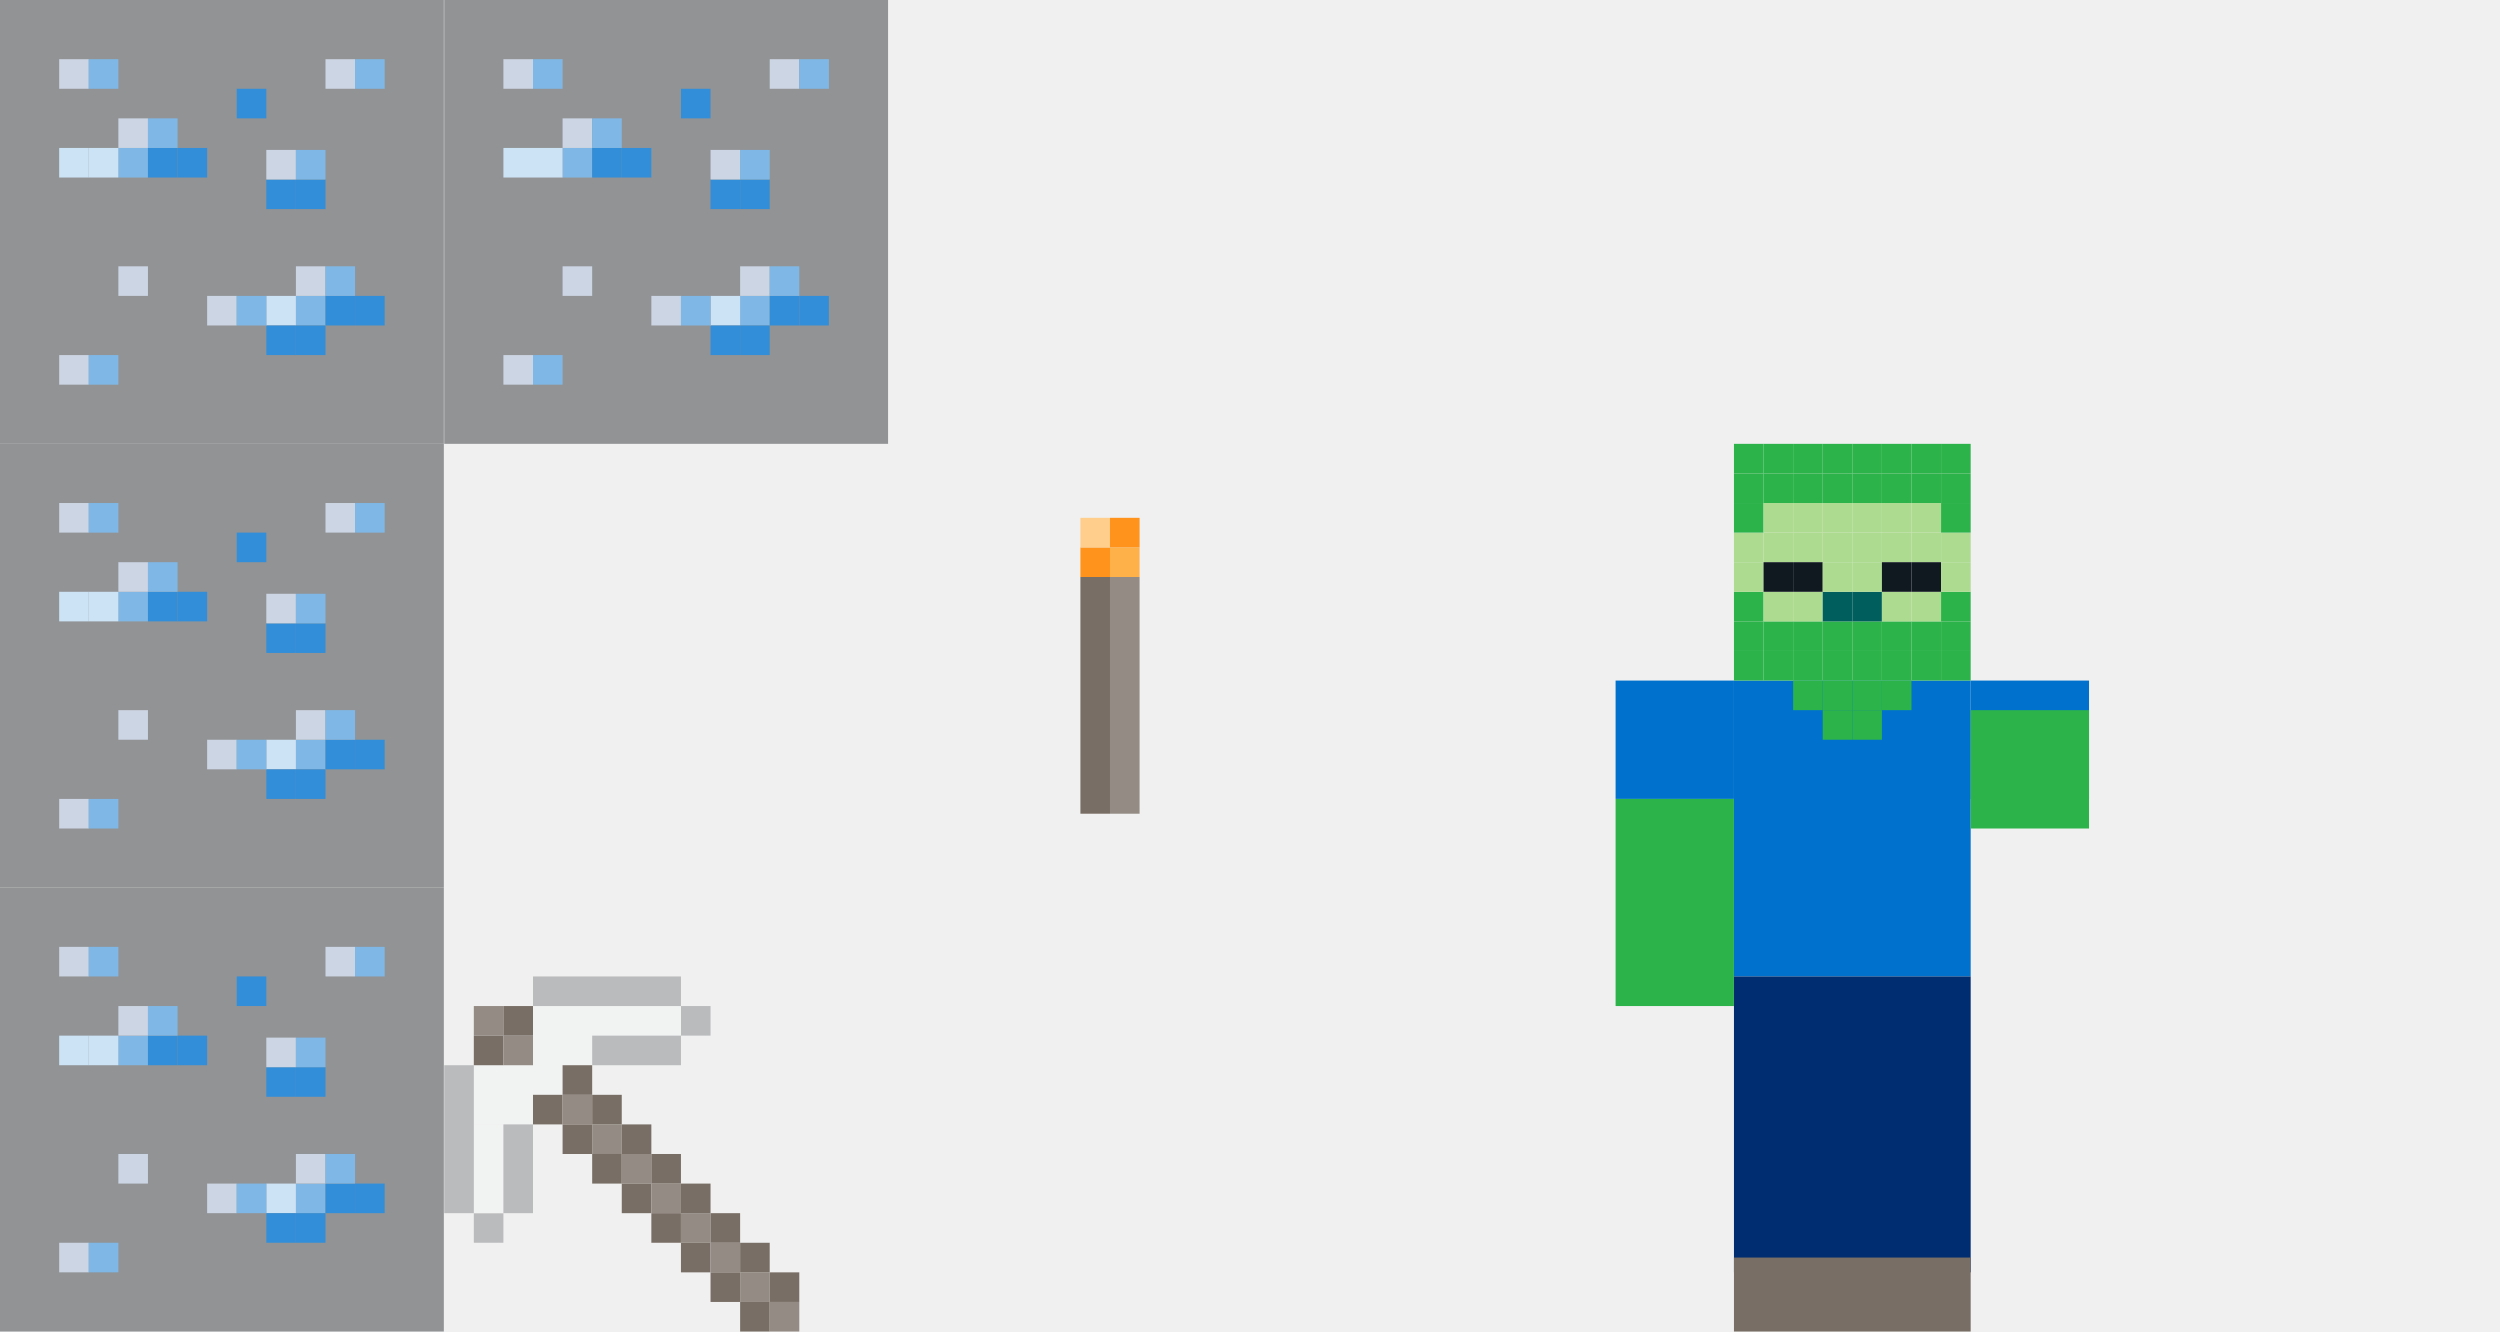
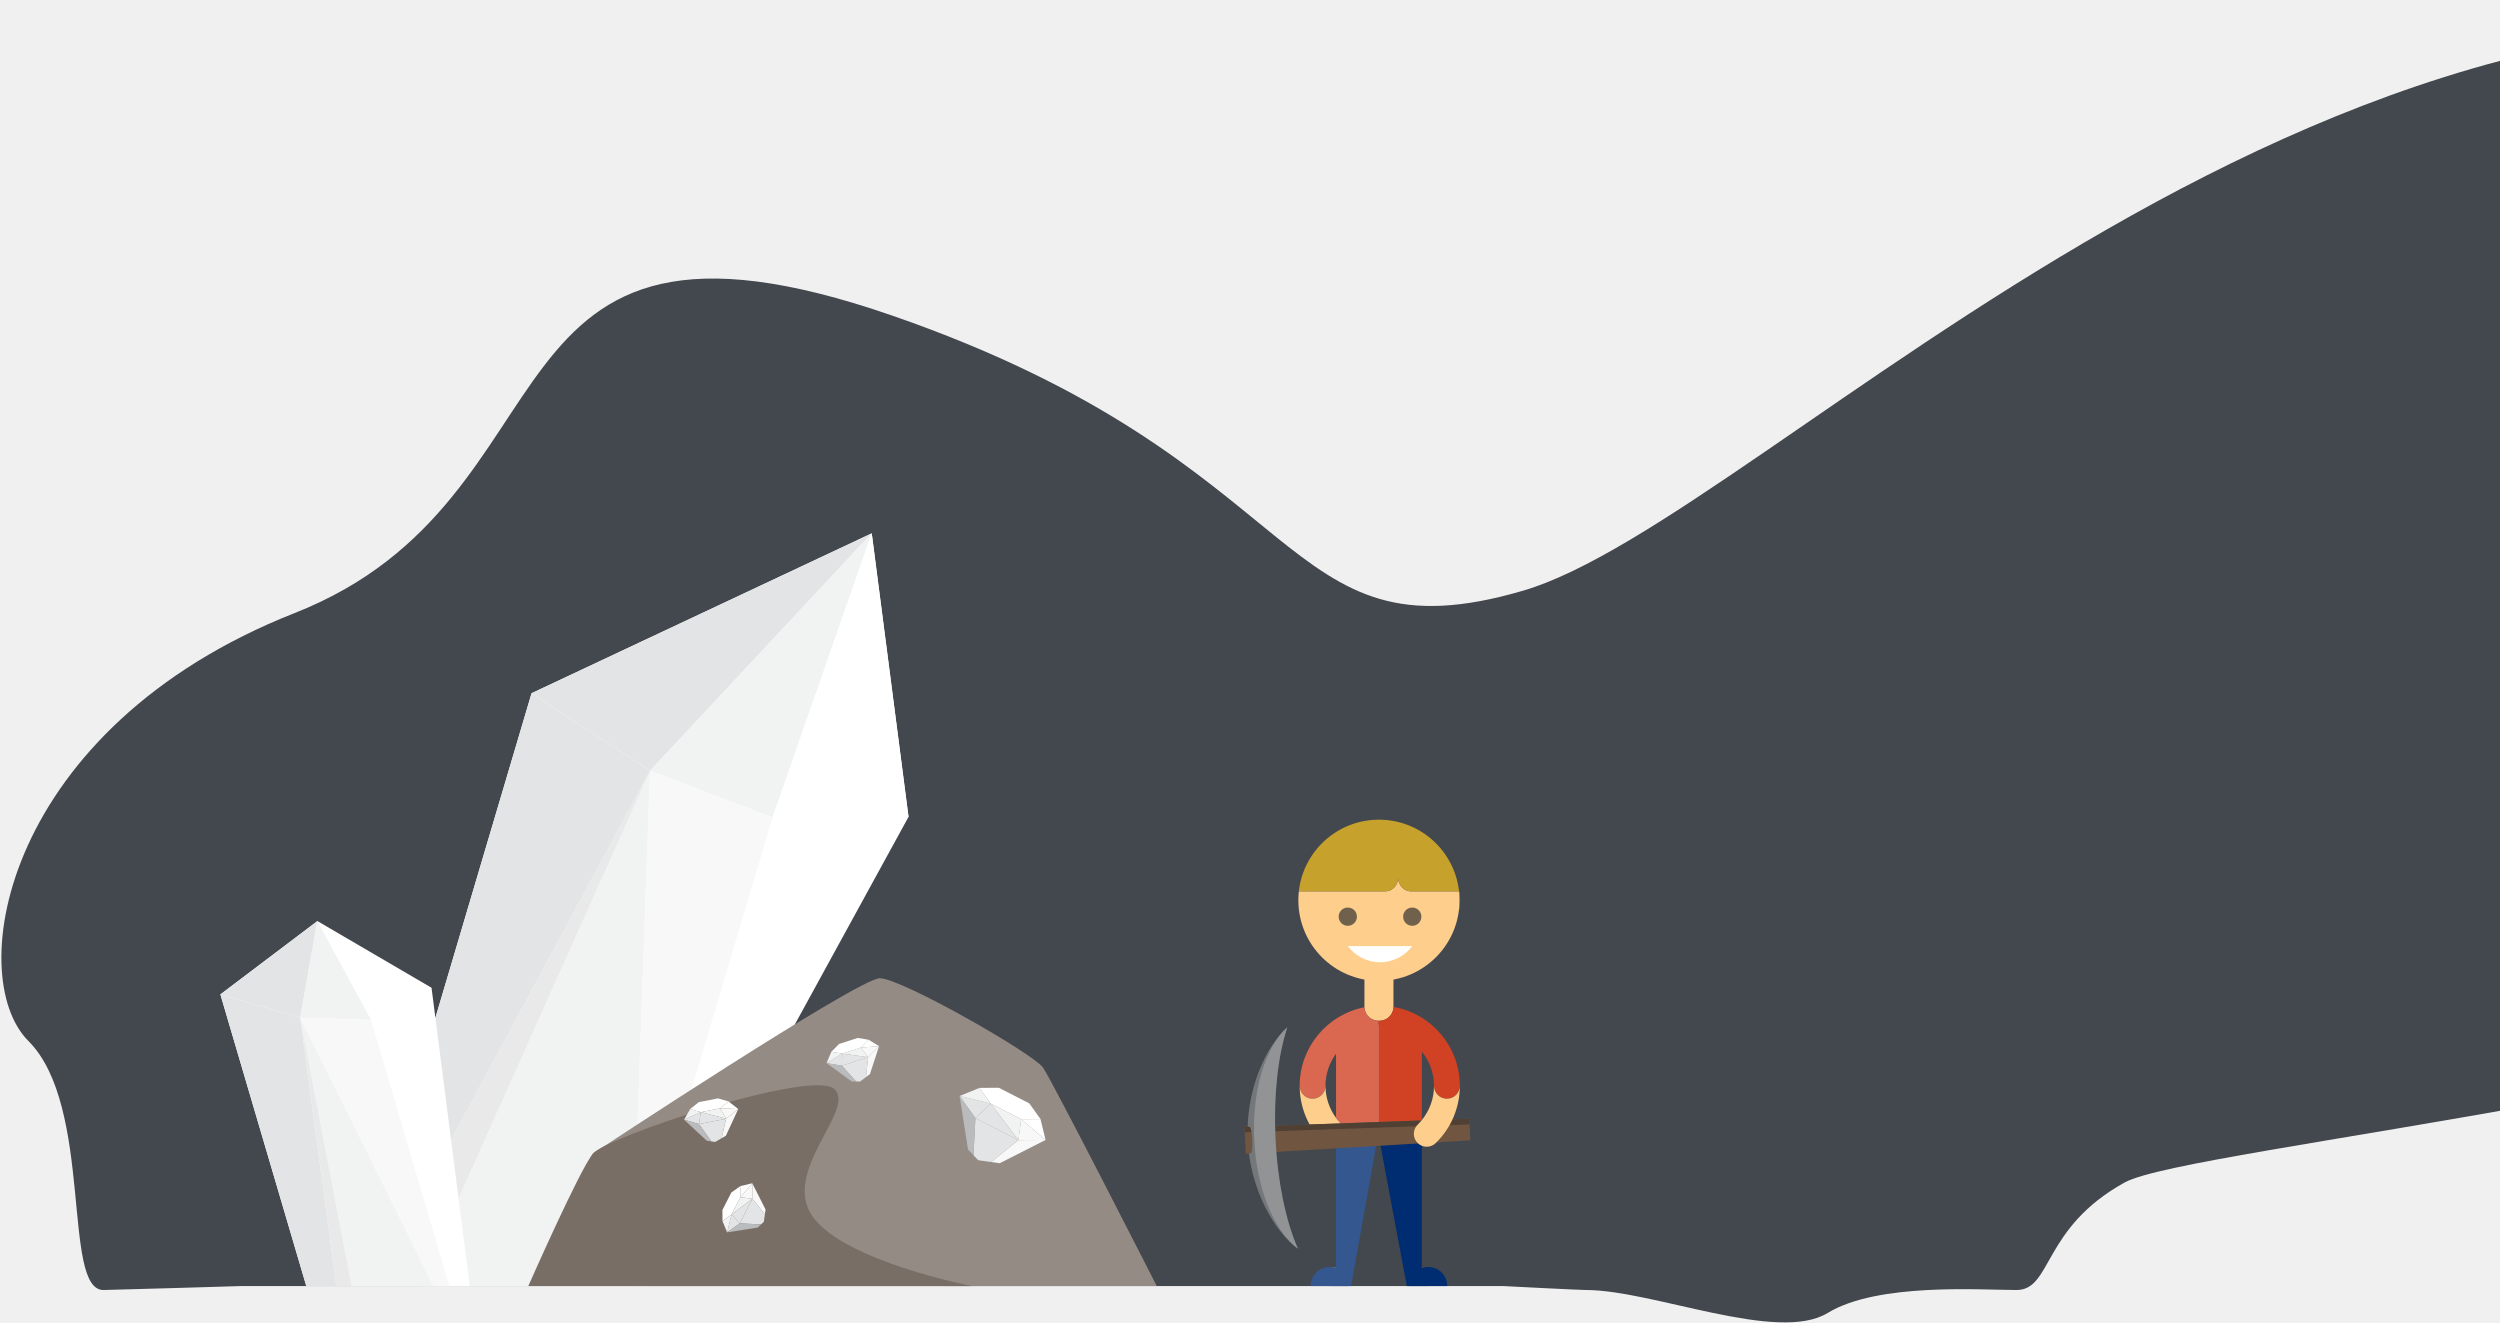
- <svg xmlns="http://www.w3.org/2000/svg" version="1.1" id="Layer_1" x="0px" y="0px" width="633.667px" height="337.5px" viewBox="0 0 633.667 337.5" enable-background="new 0 0 633.667 337.5" xml:space="preserve">
+ <svg xmlns="http://www.w3.org/2000/svg" version="1.1" id="Layer_1" x="0px" y="0px" width="900px" height="476.25px" viewBox="0 0 900 476.25" enable-background="new 0 0 900 476.25" xml:space="preserve">
  <g>
+     <path fill="#43484E" d="M1133.316,31.119c-15.85-2.51-32.77-6.117-50.908-10.991C842.387-44.369,637.234,186.669,548.234,212.669   s-74-46-226.867-99s-110.258,65.625-215.227,107S-13.316,351.22,10.234,374.771s12,89.633,27,89.633   c2.416,0,49.37-1.416,49.37-1.416h329.528h125.092c0,0,27.376,1.416,29.735,1.416c24,0,69,19.266,87,8.268s55.172-8.268,68-8.268   c12.826,0,9.193-22.351,39-38.758c22.76-12.529,258.486-34.749,368.357-87.739V31.119z" />
    <g>
-       <rect y="112.5" fill="#919395" width="112.5" height="112.5" />
-       <rect x="30" y="150" fill="#7FB8E6" width="7.5" height="7.5" />
-       <rect x="22.5" y="150" fill="#CCE3F5" width="7.5" height="7.5" />
-       <rect x="15" y="150" fill="#CCE3F5" width="7.5" height="7.5" />
-       <rect x="37.5" y="150" fill="#328ED8" width="7.5" height="7.5" />
-       <rect x="45" y="150" fill="#328ED8" width="7.5" height="7.5" />
-       <rect x="60" y="134.999" fill="#328ED8" width="7.5" height="7.5" />
-       <rect x="30" y="142.5" fill="#CCD5E3" width="7.5" height="7.5" />
-       <rect x="30" y="180" fill="#CCD5E3" width="7.5" height="7.5" />
-       <rect x="37.5" y="142.5" fill="#7FB8E6" width="7.5" height="7.5" />
-       <rect x="75" y="187.5" fill="#7FB8E6" width="7.5" height="7.5" />
-       <rect x="67.5" y="187.5" fill="#CCE3F5" width="7.5" height="7.5" />
-       <rect x="82.5" y="187.5" fill="#328ED8" width="7.5" height="7.5" />
-       <rect x="90" y="187.5" fill="#328ED8" width="7.5" height="7.5" />
-       <rect x="67.501" y="195" fill="#328ED8" width="7.5" height="7.5" />
-       <rect x="75.001" y="195" fill="#328ED8" width="7.5" height="7.5" />
-       <rect x="75" y="180" fill="#CCD5E3" width="7.5" height="7.5" />
-       <rect x="82.5" y="180" fill="#7FB8E6" width="7.5" height="7.5" />
-       <rect x="52.5" y="187.5" fill="#CCD5E3" width="7.5" height="7.5" />
-       <rect x="60" y="187.5" fill="#7FB8E6" width="7.5" height="7.5" />
      <g>
-         <rect x="67.5" y="158" fill="#328ED8" width="7.5" height="7.5" />
-         <rect x="75" y="158" fill="#328ED8" width="7.5" height="7.5" />
+         <g>
+           <polygon fill="#002D72" points="511.867,408.183 511.867,462.987 506.453,462.987 496.189,408.183     " />
+         </g>
+         <g>
+           <polygon fill="#33578E" points="480.973,408.183 480.973,462.987 486.389,462.987 496.189,408.183     " />
+         </g>
      </g>
      <g>
-         <rect x="67.5" y="150.5" fill="#CCD5E3" width="7.5" height="7.5" />
-         <rect x="75" y="150.5" fill="#7FB8E6" width="7.5" height="7.5" />
+         <path fill="#FDCE8C" d="M525.253,320.877h-0.785h-14.313h-2.323c-2.447,0-4.414-2.32-4.49-4.642h-0.014     c-0.076,2.321-2.04,4.642-4.485,4.642h-4.164h-27.091c-0.116,1.059-0.181,2.133-0.181,3.224     c0,16.024,12.991,29.015,29.013,29.015c16.024,0,29.015-12.99,29.015-29.015c0-1.329-0.056-2.443-0.121-3.224H525.253z" />
      </g>
-       <rect x="15" y="127.499" fill="#CCD5E3" width="7.5" height="7.5" />
-       <rect x="22.5" y="127.499" fill="#7FB8E6" width="7.5" height="7.5" />
-       <rect x="15" y="202.5" fill="#CCD5E3" width="7.5" height="7.5" />
-       <rect x="22.5" y="202.5" fill="#7FB8E6" width="7.5" height="7.5" />
      <g>
-         <rect x="82.5" y="127.499" fill="#CCD5E3" width="7.5" height="7.5" />
-         <rect x="90" y="127.499" fill="#7FB8E6" width="7.5" height="7.5" />
+         <g>
+           <path fill="#C6A22D" d="M494.679,320.877h4.164c2.445,0,4.41-2.32,4.485-4.642h0.014c0.076,2.321,2.043,4.642,4.49,4.642h2.323      h14.313h0.785h0.002c-1.604-14.508-13.898-25.791-28.835-25.791c-16.022,0-29.013,12.99-29.013,29.015      c0-1.091,0.065-2.165,0.181-3.224H494.679z" />
+         </g>
+         <g>
+           <path fill="#ADDC91" d="M525.255,327.324h0.059c0.064-0.78,0.121-1.895,0.121-3.224      C525.435,325.191,525.372,326.266,525.255,327.324z" />
+         </g>
      </g>
+       <g>
+         <path fill="#FFFFFF" d="M485.202,340.607c2.646,3.481,6.859,5.804,11.605,5.804c4.748,0,8.961-2.322,11.607-5.804H485.202z" />
+       </g>
+       <g opacity="0.6">
+         <circle fill="#111921" cx="508.414" cy="330" r="3.288" />
+       </g>
+       <g opacity="0.6">
+         <circle fill="#111921" cx="485.203" cy="330" r="3.288" />
+       </g>
+       <g>
+         <path fill="#FDCE8C" d="M496.42,367.493c2.685,0,4.893-1.829,5.224-4.56v-11.495h-10.446v11.493     C491.529,365.664,493.737,367.493,496.42,367.493z" />
+       </g>
+       <path fill="#D14124" d="M501.644,362.498v0.436c-0.331,2.73-2.539,4.56-5.224,4.56c-0.076,0-0.155-0.003-0.23-0.006v3.847    c0.076,0.009,0.154,0.017,0.23,0.02v36.829h12.556c0-1.207,0.463-2.412,1.394-3.322c0.535-0.522,1.032-1.074,1.497-1.644v-24.621    c2.734,3.361,4.377,7.643,4.377,12.303c0,2.565,2.081,4.646,4.646,4.646c2.564,0,4.646-2.081,4.646-4.646    C525.536,376.687,515.196,364.844,501.644,362.498z" />
+       <path fill="#DA6750" d="M496.189,368.863v-1.38c-2.578-0.103-4.669-1.898-4.992-4.552v-0.327    c-13.266,2.579-23.312,14.284-23.312,28.294c0,2.565,2.081,4.646,4.645,4.646c2.566,0,4.647-2.081,4.647-4.646    c0-4.321,1.412-8.317,3.794-11.554v23.13c0.588,0.796,1.24,1.553,1.956,2.265c0.949,0.945,1.4,2.2,1.358,3.443h12.133v-39.319    H496.189z" />
+       <path fill="#FDCE8C" d="M484.238,407.438c-0.01-0.072-0.009-0.146-0.021-0.219c-0.04-0.227-0.109-0.447-0.182-0.667    c-0.025-0.075-0.039-0.153-0.068-0.228c-0.085-0.216-0.201-0.422-0.319-0.626c-0.04-0.069-0.067-0.144-0.111-0.21    c-0.173-0.265-0.375-0.517-0.608-0.749c-0.422-0.419-0.814-0.858-1.191-1.308c-0.111-0.134-0.216-0.271-0.324-0.406    c-0.146-0.184-0.301-0.362-0.44-0.551v-0.04c-2.451-3.329-3.794-7.323-3.794-11.536c0,2.565-2.081,4.646-4.647,4.646    c-2.564,0-4.645-2.081-4.645-4.646c0,7.722,3.014,14.975,8.484,20.424c0.906,0.902,2.092,1.354,3.277,1.354    c1.192,0,2.385-0.455,3.294-1.366c0.875-0.88,1.315-2.021,1.342-3.171C484.29,407.904,484.267,407.67,484.238,407.438z" />
+       <rect x="511.867" y="456.113" fill="#544741" width="2.291" height="6.874" />
+       <path fill="#002D72" d="M521.032,462.987c0-3.796-3.078-6.874-6.874-6.874c-3.797,0-6.873,3.078-6.873,6.874" />
+       <rect x="478.682" y="456.113" fill="#746458" width="2.291" height="6.874" />
+       <path fill="#33578E" d="M471.808,462.987c0-3.796,3.078-6.874,6.874-6.874c3.797,0,6.874,3.078,6.874,6.874" />
+       <g>
+         <path fill="#75787B" d="M457.792,410.043c-0.752-15.654,2.318-29.967,5.604-40.192c-7.786,7.021-15.065,22.743-14.208,40.606     c0.857,17.861,9.608,32.813,18.032,39.057C462.97,439.651,458.543,425.699,457.792,410.043z" />
+         <polygon fill="#705641" points="448.484,415.332 448.02,405.668 528.942,402.725 529.317,410.518    " />
+         <polygon fill="#4F4033" points="448.114,407.637 448.02,405.668 528.942,402.725 529.042,404.788    " />
+         <path fill="#75787B" d="M449.784,405.585c0.461-0.022,0.941,2.123,1.07,4.792c0.127,2.668-0.144,4.85-0.605,4.872l0.027,0.585     l2.084-0.102l-0.513-10.678l-2.084,0.102L449.784,405.585z" />
+         <path fill="#919395" d="M459.194,409.977c-0.752-15.656,0.916-29.9,4.201-40.126c-7.786,7.021-12.728,22.63-11.87,40.494     c0.856,17.861,7.27,32.926,15.693,39.169C462.97,439.651,459.946,425.631,459.194,409.977z" />
+       </g>
+       <path fill="#FDCE8C" d="M520.89,395.545c-2.566,0-4.646-2.081-4.646-4.646c0,4.548-1.546,8.84-4.377,12.309v0.01    c-0.014,0.017-0.03,0.031-0.044,0.049c-0.454,0.552-0.934,1.088-1.453,1.595c-0.231,0.227-0.434,0.472-0.607,0.729    c-0.034,0.051-0.053,0.106-0.084,0.157c-0.132,0.214-0.258,0.431-0.352,0.658c-0.018,0.042-0.024,0.088-0.041,0.132    c-0.091,0.242-0.172,0.487-0.221,0.739c-0.008,0.038-0.006,0.076-0.012,0.114c-0.044,0.259-0.075,0.52-0.076,0.781    c-0.002,1.176,0.435,2.353,1.321,3.259c0.908,0.931,2.114,1.397,3.32,1.397c1.173,0,2.345-0.441,3.249-1.325    c5.589-5.468,8.668-12.786,8.668-20.604C525.536,393.464,523.455,395.545,520.89,395.545z" />
    </g>
    <g>
-       <rect y="225" fill="#919395" width="112.5" height="112.498" />
-       <rect x="30" y="262.5" fill="#7FB8E6" width="7.5" height="7.5" />
-       <rect x="22.5" y="262.5" fill="#CCE3F5" width="7.5" height="7.5" />
-       <rect x="15" y="262.5" fill="#CCE3F5" width="7.5" height="7.5" />
-       <rect x="37.5" y="262.5" fill="#328ED8" width="7.5" height="7.5" />
-       <rect x="45" y="262.5" fill="#328ED8" width="7.5" height="7.5" />
-       <rect x="60" y="247.498" fill="#328ED8" width="7.5" height="7.5" />
-       <rect x="30" y="255" fill="#CCD5E3" width="7.5" height="7.5" />
-       <rect x="30" y="292.498" fill="#CCD5E3" width="7.5" height="7.5" />
-       <rect x="37.5" y="255" fill="#7FB8E6" width="7.5" height="7.5" />
-       <rect x="75" y="299.998" fill="#7FB8E6" width="7.5" height="7.5" />
-       <rect x="67.5" y="299.998" fill="#CCE3F5" width="7.5" height="7.5" />
-       <rect x="82.5" y="299.998" fill="#328ED8" width="7.5" height="7.5" />
-       <rect x="90" y="299.998" fill="#328ED8" width="7.5" height="7.5" />
-       <rect x="67.501" y="307.498" fill="#328ED8" width="7.5" height="7.5" />
-       <rect x="75.001" y="307.498" fill="#328ED8" width="7.5" height="7.5" />
-       <rect x="75" y="292.498" fill="#CCD5E3" width="7.5" height="7.5" />
-       <rect x="82.5" y="292.498" fill="#7FB8E6" width="7.5" height="7.5" />
-       <rect x="52.5" y="299.998" fill="#CCD5E3" width="7.5" height="7.5" />
-       <rect x="60" y="299.998" fill="#7FB8E6" width="7.5" height="7.5" />
      <g>
-         <rect x="67.5" y="270.5" fill="#328ED8" width="7.5" height="7.5" />
-         <rect x="75" y="270.5" fill="#328ED8" width="7.5" height="7.5" />
+         <polygon fill="#FFFFFF" points="234.555,462.987 327.068,294.069 313.826,192.003 191.364,249.562 128.127,462.987    " />
+         <polygon fill="#E3E4E5" points="191.364,249.562 234.02,277.488 313.826,192.003    " />
+         <polygon fill="#F1F2F2" points="234.02,277.488 278.134,294.281 313.826,192.003    " />
+         <polygon fill="#FFFFFF" points="327.068,294.069 278.134,294.281 313.826,192.003    " />
+         <polygon fill="#F1F2F2" points="227.444,462.987 234.02,277.488 150.962,462.987    " />
+         <polygon opacity="0.8" fill="#E3E4E5" points="150.962,462.987 234.02,277.488 134.055,462.987    " />
+         <polygon fill="#F8F8F8" points="227.823,462.987 278.134,294.281 234.02,277.488 227.444,462.987    " />
+         <polygon fill="#E3E4E5" points="134.055,462.987 234.02,277.488 191.364,249.562 128.127,462.987    " />
      </g>
      <g>
-         <rect x="67.5" y="263" fill="#CCD5E3" width="7.5" height="7.5" />
-         <rect x="75" y="263" fill="#7FB8E6" width="7.5" height="7.5" />
-       </g>
-       <rect x="15" y="239.998" fill="#CCD5E3" width="7.5" height="7.5" />
-       <rect x="22.5" y="239.998" fill="#7FB8E6" width="7.5" height="7.5" />
-       <rect x="15" y="314.998" fill="#CCD5E3" width="7.5" height="7.5" />
-       <rect x="22.5" y="314.998" fill="#7FB8E6" width="7.5" height="7.5" />
-       <g>
-         <rect x="82.5" y="239.998" fill="#CCD5E3" width="7.5" height="7.5" />
-         <rect x="90" y="239.998" fill="#7FB8E6" width="7.5" height="7.5" />
-       </g>
-     </g>
-     <g>
-       <rect x="112.597" fill="#919395" width="112.5" height="112.5" />
-       <rect x="142.597" y="37.5" fill="#7FB8E6" width="7.5" height="7.5" />
-       <rect x="135.097" y="37.5" fill="#CCE3F5" width="7.5" height="7.5" />
-       <rect x="127.597" y="37.5" fill="#CCE3F5" width="7.5" height="7.5" />
-       <rect x="150.097" y="37.5" fill="#328ED8" width="7.5" height="7.5" />
-       <rect x="157.597" y="37.5" fill="#328ED8" width="7.5" height="7.5" />
-       <rect x="172.597" y="22.5" fill="#328ED8" width="7.5" height="7.5" />
-       <rect x="142.597" y="30" fill="#CCD5E3" width="7.5" height="7.5" />
-       <rect x="142.597" y="67.5" fill="#CCD5E3" width="7.5" height="7.5" />
-       <rect x="150.097" y="30" fill="#7FB8E6" width="7.5" height="7.5" />
-       <rect x="187.597" y="75" fill="#7FB8E6" width="7.5" height="7.5" />
-       <rect x="180.097" y="75" fill="#CCE3F5" width="7.5" height="7.5" />
-       <rect x="195.097" y="75" fill="#328ED8" width="7.5" height="7.5" />
-       <rect x="202.597" y="75" fill="#328ED8" width="7.5" height="7.5" />
-       <rect x="180.098" y="82.5" fill="#328ED8" width="7.5" height="7.5" />
-       <rect x="187.598" y="82.5" fill="#328ED8" width="7.5" height="7.5" />
-       <rect x="187.597" y="67.5" fill="#CCD5E3" width="7.5" height="7.5" />
-       <rect x="195.097" y="67.5" fill="#7FB8E6" width="7.5" height="7.5" />
-       <rect x="165.097" y="75" fill="#CCD5E3" width="7.5" height="7.5" />
-       <rect x="172.597" y="75" fill="#7FB8E6" width="7.5" height="7.5" />
-       <g>
-         <rect x="180.097" y="45.5" fill="#328ED8" width="7.5" height="7.5" />
-         <rect x="187.597" y="45.5" fill="#328ED8" width="7.5" height="7.5" />
+         <g>
+           <path fill="#948B84" d="M416.438,462.987c0,0-37.526-73.672-40.94-78.636c-3.414-4.964-51.032-32.212-58.782-32.178      s-103.247,63.103-103.247,63.103l-21.17,47.267l152.474,0.444H416.438z" />
+           <path fill="#796E65" d="M292.438,437.784c-11.171-16.252,15.9-38.42,7.91-45.735c-7.991-7.314-81.925,17.157-86.879,23.228      c-4.954,6.072-23.28,47.711-23.28,47.711h159.719C349.907,462.987,303.609,454.035,292.438,437.784z" />
+         </g>
+         <g>
+           <polygon fill="#FFFFFF" points="367.635,402.919 374.584,402.878 370.553,397.217 359.574,391.598 352.625,391.639       356.655,397.3     " />
+           <polygon fill="#FFFFFF" points="376.401,410.392 374.584,402.878 367.635,402.919     " />
+           <polygon fill="#F8F8F8" points="366.612,410.449 376.401,410.392 367.635,402.919     " />
+           <polygon fill="#F1F2F2" points="356.656,397.299 366.612,410.449 367.635,402.919     " />
+           <polygon fill="#E3E4E5" points="351.146,402.532 366.612,410.449 356.656,397.299     " />
+           <polygon fill="#E3E4E5" points="356.656,397.299 345.468,394.558 351.146,402.532     " />
+           <polygon fill="#F1F2F2" points="352.625,391.639 345.468,394.558 356.656,397.299     " />
+           <polygon fill="#F8F8F8" points="356.803,418.327 366.612,410.449 376.401,410.392 359.896,418.761     " />
+           <polygon fill="#E3E4E5" points="352.145,417.674 350.451,415.878 351.146,402.532 366.612,410.449 356.803,418.327     " />
+           <polygon fill="#BABBBD" points="348.479,413.787 345.468,394.558 351.146,402.532 350.451,415.878     " />
+         </g>
+         <g>
+           <polygon fill="#FFFFFF" points="309.904,377.142 312.697,374.316 308.779,373.657 302.069,375.823 299.276,378.649       303.193,379.308     " />
+           <polygon fill="#FFFFFF" points="316.468,376.619 312.697,374.316 309.904,377.142     " />
+           <polygon fill="#F8F8F8" points="312.534,380.598 316.468,376.619 309.904,377.142     " />
+           <polygon fill="#F1F2F2" points="303.194,379.308 312.534,380.598 309.904,377.142     " />
+           <polygon fill="#E3E4E5" points="303.083,383.65 312.534,380.598 303.194,379.308     " />
+           <polygon fill="#E3E4E5" points="303.194,379.308 297.564,382.724 303.083,383.65     " />
+           <polygon fill="#F1F2F2" points="299.276,378.649 297.564,382.724 303.194,379.308     " />
+           <polygon fill="#F8F8F8" points="311.755,387.748 312.534,380.598 316.468,376.619 313.179,386.673     " />
+           <polygon fill="#E3E4E5" points="309.606,389.367 308.197,389.325 303.083,383.65 312.534,380.598 311.755,387.748     " />
+           <polygon fill="#BABBBD" points="306.554,389.278 297.564,382.724 303.083,383.65 308.197,389.325     " />
+         </g>
+         <g>
+           <polygon fill="#FFFFFF" points="259.188,399.006 262.296,396.528 258.482,395.413 251.564,396.773 248.458,399.25       252.27,400.366     " />
+           <polygon fill="#FFFFFF" points="265.769,399.261 262.296,396.528 259.188,399.006     " />
+           <polygon fill="#F8F8F8" points="261.394,402.747 265.769,399.261 259.188,399.006     " />
+           <polygon fill="#F1F2F2" points="252.271,400.365 261.394,402.747 259.188,399.006     " />
+           <polygon fill="#E3E4E5" points="251.649,404.665 261.394,402.747 252.271,400.365     " />
+           <polygon fill="#E3E4E5" points="252.271,400.365 246.278,403.095 251.649,404.665     " />
+           <polygon fill="#F1F2F2" points="248.458,399.25 246.278,403.095 252.271,400.365     " />
+           <polygon fill="#F8F8F8" points="259.777,409.757 261.394,402.747 265.769,399.261 261.318,408.856     " />
+           <polygon fill="#E3E4E5" points="257.454,411.11 256.058,410.903 251.649,404.665 261.394,402.747 259.777,409.757     " />
+           <polygon fill="#BABBBD" points="254.433,410.663 246.278,403.095 251.649,404.665 256.058,410.903     " />
+         </g>
+         <g>
+           <polygon fill="#FFFFFF" points="266.543,430.978 266.521,427.004 263.284,429.309 260.07,435.585 260.094,439.558       263.33,437.253     " />
+           <polygon fill="#FFFFFF" points="270.815,425.967 266.521,427.004 266.543,430.978     " />
+           <polygon fill="#F8F8F8" points="270.846,431.561 270.815,425.967 266.543,430.978     " />
+           <polygon fill="#F1F2F2" points="263.33,437.253 270.846,431.561 266.543,430.978     " />
+           <polygon fill="#E3E4E5" points="266.322,440.402 270.846,431.561 263.33,437.253     " />
+           <polygon fill="#E3E4E5" points="263.33,437.253 261.765,443.648 266.322,440.402     " />
+           <polygon fill="#F1F2F2" points="260.094,439.558 261.765,443.648 263.33,437.253     " />
+           <polygon fill="#F8F8F8" points="275.353,437.169 270.846,431.561 270.815,425.967 275.599,435.401     " />
+           <polygon fill="#E3E4E5" points="274.978,439.831 273.951,440.799 266.322,440.402 270.846,431.561 275.353,437.169     " />
+           <polygon fill="#BABBBD" points="272.757,441.927 261.765,443.648 266.322,440.402 273.951,440.799     " />
+         </g>
      </g>
      <g>
-         <rect x="180.097" y="38" fill="#CCD5E3" width="7.5" height="7.5" />
-         <rect x="187.597" y="38" fill="#7FB8E6" width="7.5" height="7.5" />
-       </g>
-       <rect x="127.597" y="15" fill="#CCD5E3" width="7.5" height="7.5" />
-       <rect x="135.097" y="15" fill="#7FB8E6" width="7.5" height="7.5" />
-       <rect x="127.597" y="90" fill="#CCD5E3" width="7.5" height="7.5" />
-       <rect x="135.097" y="90" fill="#7FB8E6" width="7.5" height="7.5" />
-       <g>
-         <rect x="195.097" y="15" fill="#CCD5E3" width="7.5" height="7.5" />
-         <rect x="202.597" y="15" fill="#7FB8E6" width="7.5" height="7.5" />
-       </g>
-     </g>
-     <g>
-       <rect fill="#919395" width="112.5" height="112.5" />
-       <rect x="30" y="37.5" fill="#7FB8E6" width="7.5" height="7.5" />
-       <rect x="22.5" y="37.5" fill="#CCE3F5" width="7.5" height="7.5" />
-       <rect x="15" y="37.5" fill="#CCE3F5" width="7.5" height="7.5" />
-       <rect x="37.5" y="37.5" fill="#328ED8" width="7.5" height="7.5" />
-       <rect x="45" y="37.5" fill="#328ED8" width="7.5" height="7.5" />
-       <rect x="60" y="22.5" fill="#328ED8" width="7.5" height="7.5" />
-       <rect x="30" y="30" fill="#CCD5E3" width="7.5" height="7.5" />
-       <rect x="30" y="67.5" fill="#CCD5E3" width="7.5" height="7.5" />
-       <rect x="37.5" y="30" fill="#7FB8E6" width="7.5" height="7.5" />
-       <rect x="75" y="75" fill="#7FB8E6" width="7.5" height="7.5" />
-       <rect x="67.5" y="75" fill="#CCE3F5" width="7.5" height="7.5" />
-       <rect x="82.5" y="75" fill="#328ED8" width="7.5" height="7.5" />
-       <rect x="90" y="75" fill="#328ED8" width="7.5" height="7.5" />
-       <rect x="67.501" y="82.5" fill="#328ED8" width="7.5" height="7.5" />
-       <rect x="75.001" y="82.5" fill="#328ED8" width="7.5" height="7.5" />
-       <rect x="75" y="67.5" fill="#CCD5E3" width="7.5" height="7.5" />
-       <rect x="82.5" y="67.5" fill="#7FB8E6" width="7.5" height="7.5" />
-       <rect x="52.5" y="75" fill="#CCD5E3" width="7.5" height="7.5" />
-       <rect x="60" y="75" fill="#7FB8E6" width="7.5" height="7.5" />
-       <g>
-         <rect x="67.5" y="45.5" fill="#328ED8" width="7.5" height="7.5" />
-         <rect x="75" y="45.5" fill="#328ED8" width="7.5" height="7.5" />
-       </g>
-       <g>
-         <rect x="67.5" y="38" fill="#CCD5E3" width="7.5" height="7.5" />
-         <rect x="75" y="38" fill="#7FB8E6" width="7.5" height="7.5" />
-       </g>
-       <rect x="15" y="15" fill="#CCD5E3" width="7.5" height="7.5" />
-       <rect x="22.5" y="15" fill="#7FB8E6" width="7.5" height="7.5" />
-       <rect x="15" y="90" fill="#CCD5E3" width="7.5" height="7.5" />
-       <rect x="22.5" y="90" fill="#7FB8E6" width="7.5" height="7.5" />
-       <g>
-         <rect x="82.5" y="15" fill="#CCD5E3" width="7.5" height="7.5" />
-         <rect x="90" y="15" fill="#7FB8E6" width="7.5" height="7.5" />
-       </g>
-     </g>
-     <g>
-       <rect x="273.847" y="146.249" fill="#796E65" width="7.5" height="60.001" />
-       <rect x="281.347" y="146.249" fill="#948B84" width="7.5" height="60.001" />
-       <g>
-         <rect x="273.847" y="138.749" fill="#FF931B" width="7.5" height="7.5" />
-         <rect x="281.347" y="138.749" fill="#FFB149" width="7.5" height="7.5" />
-         <rect x="273.847" y="131.249" fill="#FFCE8D" width="7.5" height="7.5" />
-         <rect x="281.347" y="131.249" fill="#FF931B" width="7.5" height="7.5" />
+         <polygon fill="#FFFFFF" points="169.13,462.987 155.351,355.595 114.266,331.582 79.337,357.987 110.263,462.987    " />
+         <polygon fill="#E3E4E5" points="79.337,357.987 108.058,366.399 114.266,331.582    " />
+         <polygon fill="#F1F2F2" points="108.058,366.399 133.572,367.147 114.266,331.582    " />
+         <polygon fill="#F1F2F2" points="156.161,462.987 108.058,366.399 126.612,462.987    " />
+         <polygon fill="#F8F8F8" points="161.757,462.987 133.572,367.147 108.058,366.399 156.161,462.987    " />
+         <polygon fill="#E3E4E5" points="121.088,462.987 108.058,366.399 79.337,357.987 110.263,462.987    " />
+         <polygon opacity="0.8" fill="#E3E4E5" points="126.612,462.987 108.058,366.399 121.088,462.987    " />
      </g>
    </g>
  </g>
-   <g>
-     <rect x="135.097" y="270" fill="#F1F2F2" width="7.5" height="7.5" />
-     <rect x="127.597" y="270" fill="#F1F2F2" width="7.5" height="7.5" />
-     <rect x="127.597" y="277.5" fill="#F1F2F2" width="7.5" height="7.5" />
-     <rect x="120.097" y="270" fill="#F1F2F2" width="7.5" height="7.5" />
-     <rect x="120.097" y="277.5" fill="#F1F2F2" width="7.5" height="7.5" />
-     <rect x="120.097" y="307.5" fill="#BABBBD" width="7.5" height="7.5" />
-     <rect x="120.097" y="285" fill="#F1F2F2" width="7.5" height="22.5" />
-     <rect x="112.597" y="270" fill="#BABBBD" width="7.5" height="37.5" />
-     <rect x="127.597" y="285" fill="#BABBBD" width="7.5" height="22.5" />
-     <rect x="135.097" y="262.5" fill="#F1F2F2" width="7.5" height="7.5" />
-     <rect x="135.097" y="255" fill="#F1F2F2" width="7.5" height="7.5" />
-     <rect x="142.597" y="262.5" fill="#F1F2F2" width="7.5" height="7.5" />
-     <rect x="142.597" y="255" fill="#F1F2F2" width="7.5" height="7.5" />
-     <rect x="172.597" y="255" fill="#BABBBD" width="7.5" height="7.5" />
-     <rect x="150.097" y="255" fill="#F1F2F2" width="22.5" height="7.5" />
-     <rect x="135.097" y="247.5" fill="#BABBBD" width="37.5" height="7.5" />
-     <rect x="150.097" y="262.5" fill="#BABBBD" width="22.5" height="7.5" />
-     <rect x="135.097" y="277.5" fill="#796E65" width="7.5" height="7.5" />
-     <rect x="142.597" y="277.5" fill="#948B84" width="7.5" height="7.5" />
-     <rect x="142.597" y="270" fill="#796E65" width="7.5" height="7.5" />
-     <rect x="142.597" y="285" fill="#796E65" width="7.5" height="7.5" />
-     <rect x="150.097" y="285" fill="#948B84" width="7.5" height="7.5" />
-     <rect x="150.097" y="277.5" fill="#796E65" width="7.5" height="7.5" />
-     <rect x="120.097" y="255" fill="#948B84" width="7.5" height="7.5" />
-     <rect x="120.097" y="262.5" fill="#796E65" width="7.5" height="7.5" />
-     <rect x="127.597" y="262.5" fill="#948B84" width="7.5" height="7.5" />
-     <rect x="127.597" y="255" fill="#796E65" width="7.5" height="7.5" />
-     <rect x="150.097" y="292.5" fill="#796E65" width="7.5" height="7.5" />
-     <rect x="157.597" y="292.5" fill="#948B84" width="7.5" height="7.5" />
-     <rect x="157.597" y="285" fill="#796E65" width="7.5" height="7.5" />
-     <rect x="157.597" y="300" fill="#796E65" width="7.5" height="7.5" />
-     <rect x="165.097" y="300" fill="#948B84" width="7.5" height="7.5" />
-     <rect x="165.097" y="292.5" fill="#796E65" width="7.5" height="7.5" />
-     <rect x="165.097" y="307.5" fill="#796E65" width="7.5" height="7.5" />
-     <rect x="172.597" y="307.5" fill="#948B84" width="7.5" height="7.5" />
-     <rect x="172.597" y="300" fill="#796E65" width="7.5" height="7.5" />
-     <rect x="172.597" y="315" fill="#796E65" width="7.5" height="7.5" />
-     <rect x="180.097" y="315" fill="#948B84" width="7.5" height="7.5" />
-     <rect x="180.097" y="307.5" fill="#796E65" width="7.5" height="7.5" />
-     <rect x="180.097" y="322.5" fill="#796E65" width="7.5" height="7.5" />
-     <rect x="187.597" y="322.5" fill="#948B84" width="7.5" height="7.5" />
-     <rect x="187.597" y="315" fill="#796E65" width="7.5" height="7.5" />
-     <rect x="187.597" y="330" fill="#796E65" width="7.5" height="7.5" />
-     <rect x="195.097" y="330" fill="#948B84" width="7.5" height="7.5" />
-     <rect x="195.097" y="322.5" fill="#796E65" width="7.5" height="7.5" />
-   </g>
-   <g>
-     <rect x="439.5" y="172.5" fill="#0072CE" width="60" height="75" />
-     <rect x="439.5" y="247.499" fill="#002D72" width="60" height="75" />
-     <rect x="439.5" y="318.749" fill="#796E65" width="60" height="18.749" />
-     <rect x="499.5" y="172.5" fill="#0072CE" width="30" height="30" />
-     <rect x="409.5" y="172.5" fill="#0072CE" width="30" height="30" />
-     <rect x="409.5" y="202.5" fill="#2CB34A" width="30" height="52.5" />
-     <rect x="499.5" y="180" fill="#2CB34A" width="30" height="30" />
-     <rect x="439.5" y="135" fill="#ADDC91" width="7.5" height="7.5" />
-     <rect x="447" y="135" fill="#ADDC91" width="7.5" height="7.5" />
-     <rect x="439.5" y="127.5" fill="#2CB34A" width="7.5" height="7.5" />
-     <rect x="447" y="127.5" fill="#ADDC91" width="7.5" height="7.5" />
-     <rect x="439.5" y="120" fill="#2CB34A" width="7.5" height="7.5" />
-     <rect x="447" y="120" fill="#2CB34A" width="7.5" height="7.5" />
-     <rect x="439.5" y="112.5" fill="#2CB34A" width="7.5" height="7.5" />
-     <rect x="447" y="112.5" fill="#2CB34A" width="7.5" height="7.5" />
-     <rect x="454.5" y="135" fill="#ADDC91" width="7.5" height="7.5" />
-     <rect x="462" y="135" fill="#ADDC91" width="7.5" height="7.5" />
-     <rect x="454.5" y="127.5" fill="#ADDC91" width="7.5" height="7.5" />
-     <rect x="462" y="127.5" fill="#ADDC91" width="7.5" height="7.5" />
-     <rect x="454.5" y="120" fill="#2CB34A" width="7.5" height="7.5" />
-     <rect x="462" y="120" fill="#2CB34A" width="7.5" height="7.5" />
-     <rect x="454.5" y="112.5" fill="#2CB34A" width="7.5" height="7.5" />
-     <rect x="462" y="112.5" fill="#2CB34A" width="7.5" height="7.5" />
-     <rect x="469.5" y="135" fill="#ADDC91" width="7.5" height="7.5" />
-     <rect x="477" y="135" fill="#ADDC91" width="7.5" height="7.5" />
-     <rect x="469.5" y="127.5" fill="#ADDC91" width="7.5" height="7.5" />
-     <rect x="477" y="127.5" fill="#ADDC91" width="7.5" height="7.5" />
-     <rect x="469.5" y="120" fill="#2CB34A" width="7.5" height="7.5" />
-     <rect x="477" y="120" fill="#2CB34A" width="7.5" height="7.5" />
-     <rect x="469.5" y="112.5" fill="#2CB34A" width="7.5" height="7.5" />
-     <rect x="477" y="112.5" fill="#2CB34A" width="7.5" height="7.5" />
-     <rect x="484.5" y="135" fill="#ADDC91" width="7.5" height="7.5" />
-     <rect x="492" y="135" fill="#ADDC91" width="7.5" height="7.5" />
-     <rect x="484.5" y="127.5" fill="#ADDC91" width="7.5" height="7.5" />
-     <rect x="492" y="127.5" fill="#2CB34A" width="7.5" height="7.5" />
-     <rect x="484.5" y="120" fill="#2CB34A" width="7.5" height="7.5" />
-     <rect x="492" y="120" fill="#2CB34A" width="7.5" height="7.5" />
-     <rect x="484.5" y="112.5" fill="#2CB34A" width="7.5" height="7.5" />
-     <rect x="492" y="112.5" fill="#2CB34A" width="7.5" height="7.5" />
-     <rect x="439.5" y="165" fill="#2CB34A" width="7.5" height="7.5" />
-     <rect x="447" y="165" fill="#2CB34A" width="7.5" height="7.5" />
-     <rect x="439.5" y="157.5" fill="#2CB34A" width="7.5" height="7.5" />
-     <rect x="447" y="157.5" fill="#2CB34A" width="7.5" height="7.5" />
-     <rect x="439.5" y="150" fill="#2CB34A" width="7.5" height="7.5" />
-     <rect x="447" y="150" fill="#ADDC91" width="7.5" height="7.5" />
-     <rect x="439.5" y="142.5" fill="#ADDC91" width="7.5" height="7.5" />
-     <rect x="447" y="142.5" fill="#101820" width="7.5" height="7.5" />
-     <rect x="454.5" y="165" fill="#2CB34A" width="7.5" height="7.5" />
-     <rect x="462" y="165" fill="#2CB34A" width="7.5" height="7.5" />
-     <rect x="454.5" y="157.5" fill="#2CB34A" width="7.5" height="7.5" />
-     <rect x="462" y="157.5" fill="#2CB34A" width="7.5" height="7.5" />
-     <rect x="454.5" y="150" fill="#ADDC91" width="7.5" height="7.5" />
-     <rect x="462" y="150" fill="#005E5D" width="7.5" height="7.5" />
-     <rect x="454.5" y="142.5" fill="#101820" width="7.5" height="7.5" />
-     <rect x="462" y="142.5" fill="#ADDC91" width="7.5" height="7.5" />
-     <rect x="469.5" y="165" fill="#2CB34A" width="7.5" height="7.5" />
-     <rect x="454.5" y="172.498" fill="#2CB34A" width="7.5" height="7.501" />
-     <rect x="462" y="172.498" fill="#2CB34A" width="7.5" height="7.501" />
-     <rect x="469.5" y="172.498" fill="#2CB34A" width="7.5" height="7.501" />
-     <rect x="462" y="179.999" fill="#2CB34A" width="7.5" height="7.501" />
-     <rect x="469.5" y="179.999" fill="#2CB34A" width="7.5" height="7.501" />
-     <rect x="477" y="165" fill="#2CB34A" width="7.5" height="7.5" />
-     <rect x="477" y="172.498" fill="#2CB34A" width="7.5" height="7.501" />
-     <rect x="469.5" y="157.5" fill="#2CB34A" width="7.5" height="7.5" />
-     <rect x="477" y="157.5" fill="#2CB34A" width="7.5" height="7.5" />
-     <rect x="469.5" y="150" fill="#005E5D" width="7.5" height="7.5" />
-     <rect x="477" y="150" fill="#ADDC91" width="7.5" height="7.5" />
-     <rect x="469.5" y="142.5" fill="#ADDC91" width="7.5" height="7.5" />
-     <rect x="477" y="142.5" fill="#101820" width="7.5" height="7.5" />
-     <rect x="484.5" y="165" fill="#2CB34A" width="7.5" height="7.5" />
-     <rect x="492" y="165" fill="#2CB34A" width="7.5" height="7.5" />
-     <rect x="484.5" y="157.5" fill="#2CB34A" width="7.5" height="7.5" />
-     <rect x="492" y="157.5" fill="#2CB34A" width="7.5" height="7.5" />
-     <rect x="484.5" y="150" fill="#ADDC91" width="7.5" height="7.5" />
-     <rect x="492" y="150" fill="#2CB34A" width="7.5" height="7.5" />
-     <rect x="484.5" y="142.5" fill="#101820" width="7.5" height="7.5" />
-     <rect x="492" y="142.5" fill="#ADDC91" width="7.5" height="7.5" />
-   </g>
</svg>
